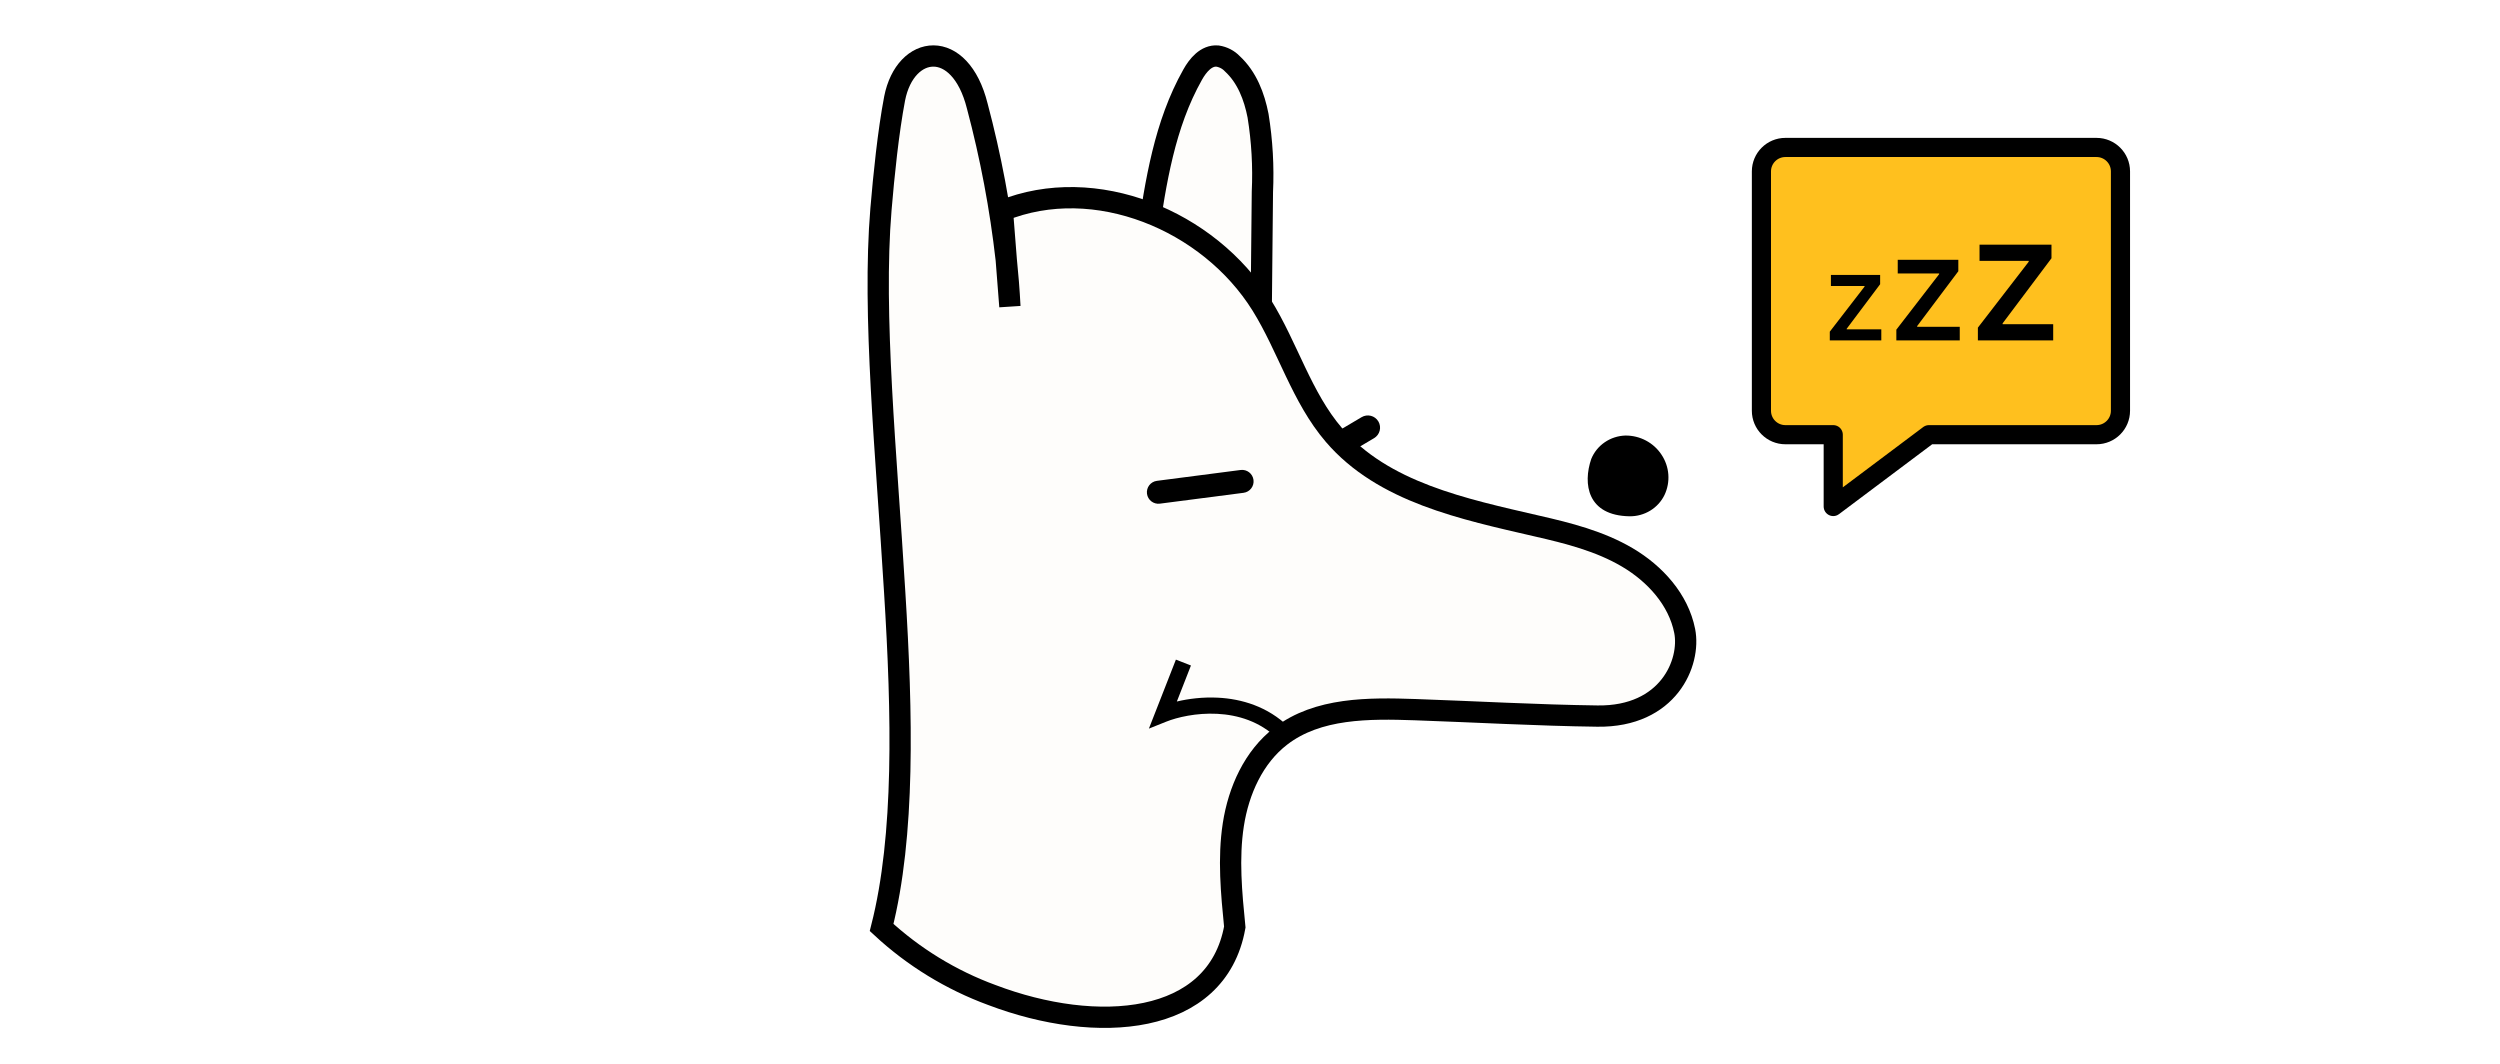
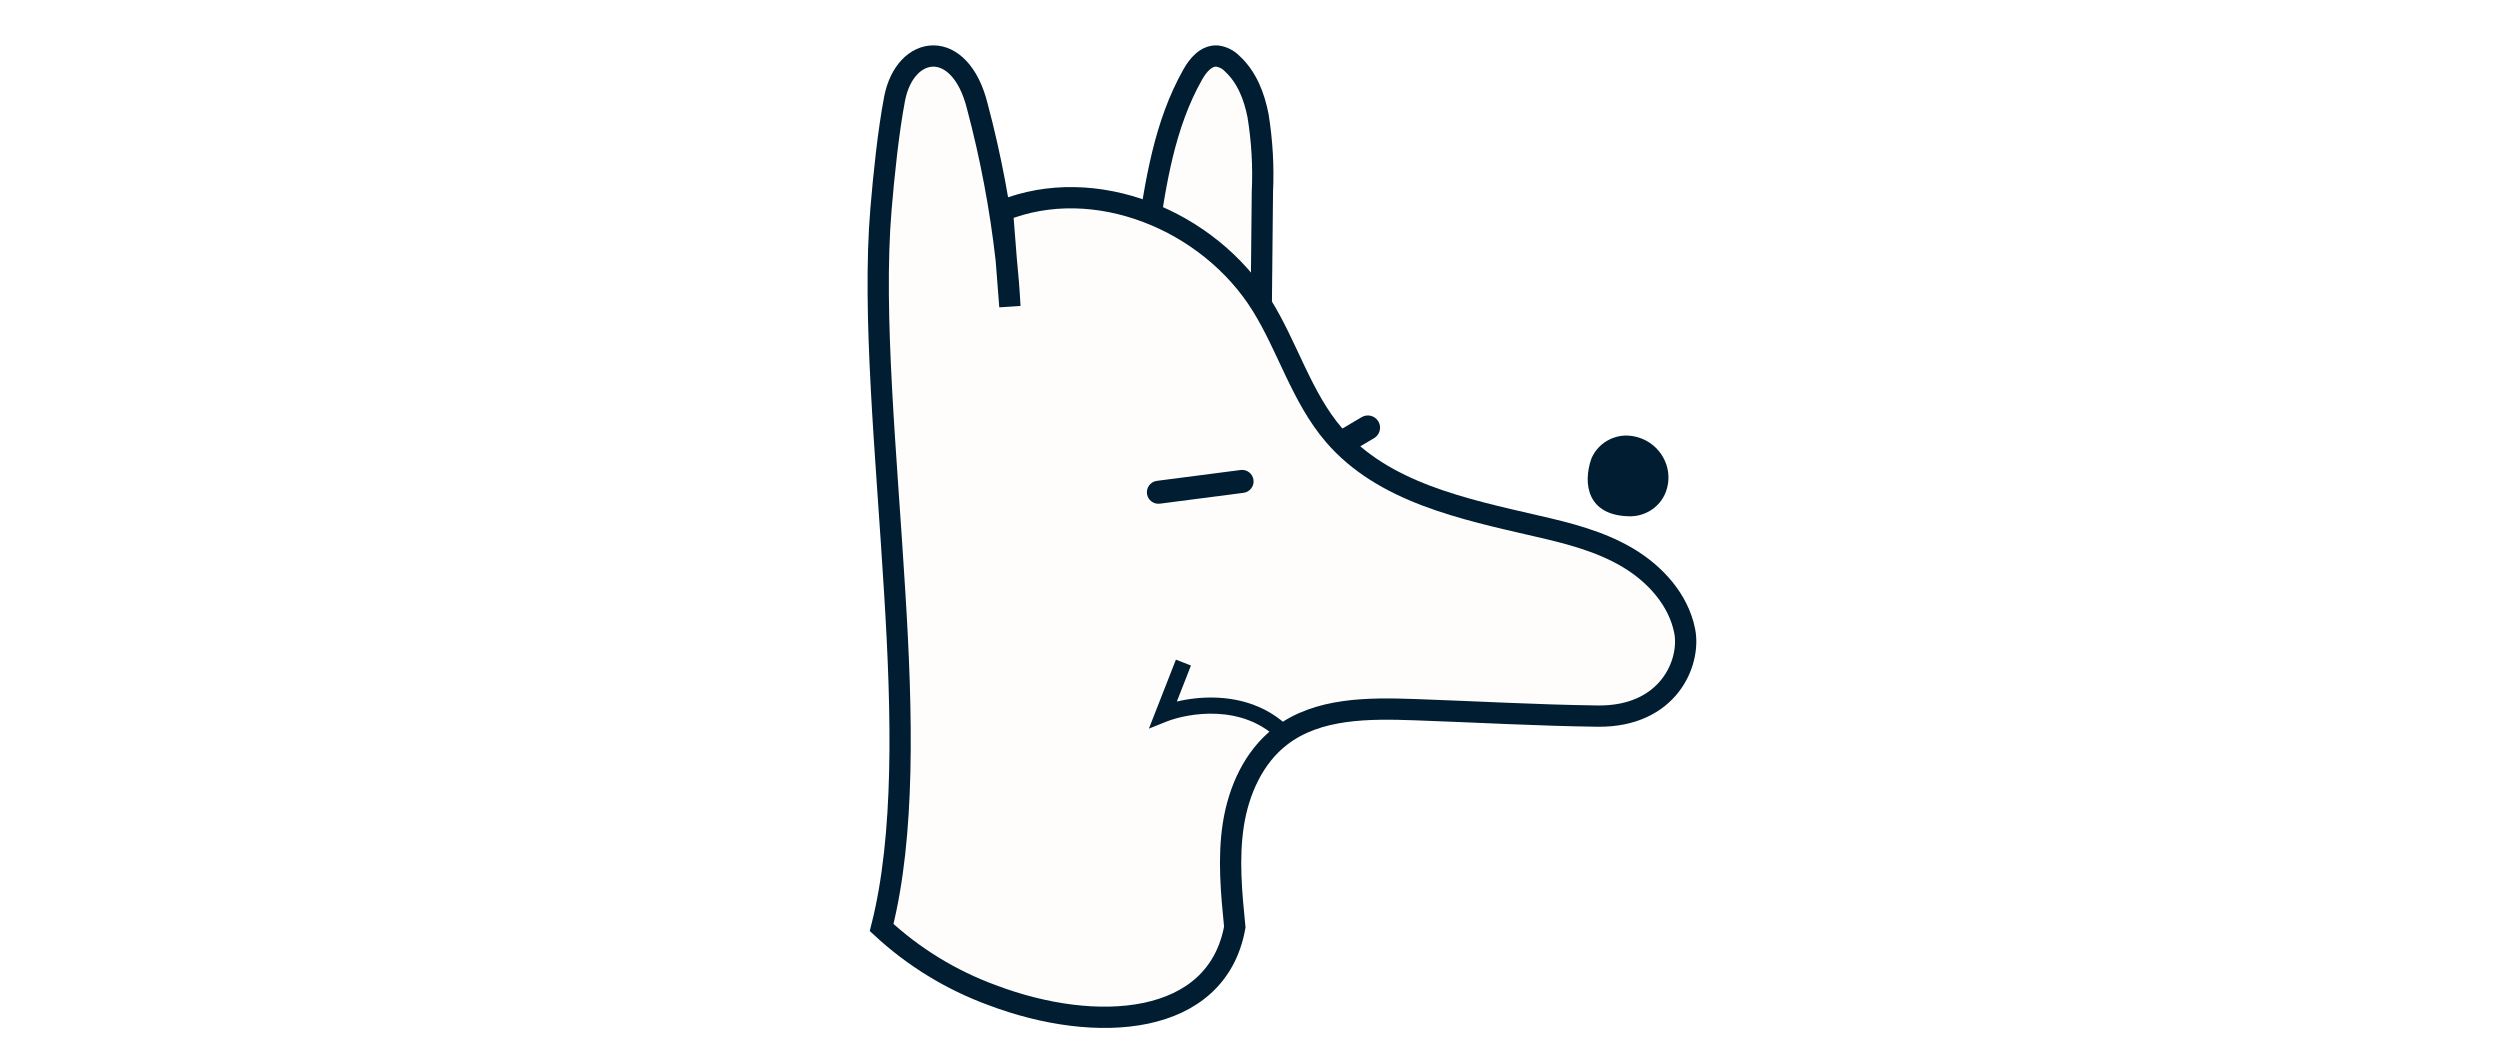
<svg xmlns="http://www.w3.org/2000/svg" width="235" height="100" viewBox="0 0 235 100" fill="none">
-   <path d="M118.541 30.565C118.591 26.569 118.614 22.034 118.665 18.037C118.776 15.644 118.64 13.246 118.257 10.877C117.906 9.083 117.227 7.273 115.833 5.986C115.474 5.607 114.984 5.353 114.446 5.269C113.381 5.18 112.6 6.143 112.113 7.011C109.456 11.719 108.641 17.112 107.859 22.379" fill="#FEFDFB" />
-   <path d="M118.541 30.565C118.591 26.569 118.614 22.034 118.665 18.037C118.776 15.644 118.64 13.246 118.257 10.877C117.906 9.083 117.227 7.273 115.833 5.986C115.474 5.607 114.984 5.353 114.446 5.269C113.381 5.18 112.6 6.143 112.113 7.011C109.456 11.719 108.641 17.112 107.859 22.379" stroke="black" stroke-width="2" stroke-miterlimit="10" />
-   <path d="M84.1 55.646C83.32 42.722 81.986 29.546 82.811 19.668C83.083 16.451 83.491 12.433 84.095 9.256C85.102 4.131 90.248 3.497 91.864 9.971C93.125 14.709 94.036 19.534 94.587 24.406L94.93 28.811C94.849 27.265 94.733 25.816 94.587 24.406L94.225 19.809C102.925 16.285 113.628 20.7 118.593 28.675C121.06 32.643 122.349 37.345 125.389 40.889C130.011 46.282 137.558 47.847 144.481 49.449C147.411 50.118 150.382 50.868 152.974 52.399C155.567 53.929 157.777 56.356 158.361 59.312C158.945 62.267 156.851 67.402 150.16 67.312C144.456 67.236 138.756 66.909 133.042 66.708C128.657 66.557 123.874 66.521 120.395 69.195C117.837 71.158 116.428 74.325 115.934 77.507C115.441 80.689 115.753 83.936 116.07 87.144C114.384 96.488 103.086 97.273 93.238 93.533C89.397 92.123 85.873 89.965 82.872 87.184C85.067 78.539 84.82 67.181 84.1 55.646Z" fill="#FEFDFB" stroke="black" stroke-width="2" stroke-miterlimit="10" />
-   <path d="M129.567 39.615C129.244 39.069 128.54 38.889 127.994 39.212L125.702 40.568C125.157 40.891 124.977 41.595 125.299 42.14C125.622 42.686 126.326 42.866 126.872 42.544L129.163 41.187C129.709 40.864 129.889 40.16 129.567 39.615Z" fill="black" />
-   <path d="M107.816 46.411C107.74 45.818 108.157 45.276 108.75 45.199L116.617 44.179C117.21 44.102 117.752 44.52 117.829 45.112C117.906 45.705 117.488 46.247 116.895 46.324L109.028 47.344C108.436 47.421 107.893 47.003 107.816 46.411Z" fill="black" />
-   <path fill-rule="evenodd" clip-rule="evenodd" d="M107.996 68.49L109.625 67.837C110.651 67.426 112.447 66.999 114.409 67.098C116.362 67.197 118.426 67.813 120.085 69.426L121.143 68.337C119.151 66.4 116.697 65.694 114.486 65.582C113.065 65.51 111.722 65.681 110.624 65.942L111.949 62.557L110.535 62.004L107.996 68.49Z" fill="black" />
-   <path d="M156.18 42.737C156.552 43.294 156.774 43.934 156.823 44.596C156.873 45.259 156.749 45.924 156.464 46.527C156.172 47.131 155.709 47.641 155.129 47.996C154.549 48.351 153.877 48.537 153.193 48.531C149.202 48.473 148.777 45.48 149.578 43.141C149.835 42.508 150.277 41.962 150.848 41.571C151.42 41.179 152.097 40.96 152.795 40.941C153.469 40.937 154.133 41.1 154.724 41.414C155.316 41.729 155.817 42.184 156.18 42.737Z" fill="black" />
-   <path fill-rule="evenodd" clip-rule="evenodd" d="M197.074 40.861H181.324L172.324 47.611V40.861H167.824C166.582 40.861 165.574 39.854 165.574 38.611V16.111C165.574 14.869 166.582 13.861 167.824 13.861H197.074C198.317 13.861 199.324 14.869 199.324 16.111V38.611C199.324 39.854 198.317 40.861 197.074 40.861Z" fill="#FFC01E" stroke="black" stroke-width="1.8" stroke-linecap="round" stroke-linejoin="round" />
-   <path d="M172 32V31.178L175.268 26.941V26.884H172.106V25.842H176.733V26.716L173.591 30.901V30.958H176.843V32H172Z" fill="black" />
-   <path d="M178.256 32V30.988L182.279 25.773V25.704H178.387V24.421H184.082V25.497L180.214 30.648V30.717H184.217V32H178.256Z" fill="black" />
-   <path d="M185.921 32V30.799L190.698 24.605V24.523H186.076V23H192.839V24.277L188.246 30.395V30.477H193V32H185.921Z" fill="black" />
+   <path d="M118.541 30.567C118.591 26.571 118.614 22.036 118.665 18.039C118.776 15.646 118.64 13.248 118.257 10.879C117.906 9.085 117.227 7.275 115.833 5.988C115.474 5.609 114.984 5.355 114.446 5.271C113.381 5.182 112.6 6.145 112.113 7.013C109.456 11.721 108.641 17.114 107.859 22.381" fill="#FEFDFB" />
+   <path d="M118.541 30.567C118.591 26.571 118.614 22.036 118.665 18.039C118.776 15.646 118.64 13.248 118.257 10.879C117.906 9.085 117.227 7.275 115.833 5.988C115.474 5.609 114.984 5.355 114.446 5.271C113.381 5.182 112.6 6.145 112.113 7.013C109.456 11.721 108.641 17.114 107.859 22.381" stroke="#011D31" stroke-width="2" stroke-miterlimit="10" />
+   <path d="M84.1 55.648C83.32 42.724 81.986 29.548 82.811 19.67C83.083 16.453 83.491 12.435 84.095 9.258C85.102 4.133 90.248 3.498 91.864 9.973C93.125 14.711 94.036 19.536 94.587 24.408L94.93 28.813C94.849 27.267 94.733 25.817 94.587 24.408L94.225 19.811C102.925 16.287 113.628 20.702 118.593 28.677C121.06 32.645 122.349 37.347 125.389 40.892C130.011 46.284 137.558 47.849 144.481 49.45C147.411 50.12 150.382 50.87 152.974 52.401C155.567 53.931 157.777 56.358 158.361 59.314C158.945 62.269 156.851 67.404 150.16 67.314C144.456 67.238 138.756 66.911 133.042 66.71C128.657 66.558 123.874 66.523 120.395 69.197C117.837 71.16 116.428 74.327 115.934 77.509C115.441 80.691 115.753 83.938 116.07 87.146C114.384 96.49 103.086 97.275 93.238 93.535C89.397 92.125 85.873 89.967 82.872 87.186C85.067 78.541 84.82 67.183 84.1 55.648Z" fill="#FEFDFB" stroke="#011D31" stroke-width="2" stroke-miterlimit="10" />
+   <path d="M129.567 39.616C129.244 39.07 128.54 38.89 127.994 39.213L125.702 40.569C125.157 40.892 124.977 41.596 125.299 42.141C125.622 42.687 126.326 42.867 126.872 42.544L129.163 41.188C129.709 40.865 129.889 40.161 129.567 39.616Z" fill="#011D31" />
+   <path d="M107.816 46.412C107.74 45.819 108.157 45.277 108.75 45.2L116.617 44.18C117.21 44.103 117.752 44.521 117.829 45.114C117.906 45.706 117.488 46.248 116.895 46.325L109.028 47.345C108.436 47.422 107.893 47.004 107.816 46.412Z" fill="#011D31" />
+   <path fill-rule="evenodd" clip-rule="evenodd" d="M107.996 68.492L109.625 67.839C110.651 67.428 112.447 67.001 114.409 67.1C116.362 67.199 118.426 67.815 120.085 69.428L121.143 68.339C119.151 66.402 116.697 65.696 114.486 65.584C113.065 65.512 111.722 65.683 110.624 65.944L111.949 62.559L110.535 62.006L107.996 68.492Z" fill="#011D31" />
+   <path d="M156.18 42.738C156.552 43.295 156.774 43.935 156.823 44.597C156.873 45.26 156.749 45.925 156.464 46.528C156.172 47.132 155.709 47.642 155.129 47.997C154.549 48.352 153.877 48.538 153.193 48.532C149.202 48.474 148.777 45.481 149.578 43.142C149.835 42.509 150.277 41.963 150.848 41.572C151.42 41.181 152.097 40.961 152.795 40.941C153.469 40.938 154.133 41.101 154.724 41.416C155.316 41.73 155.817 42.185 156.18 42.738Z" fill="#011D31" />
</svg>
